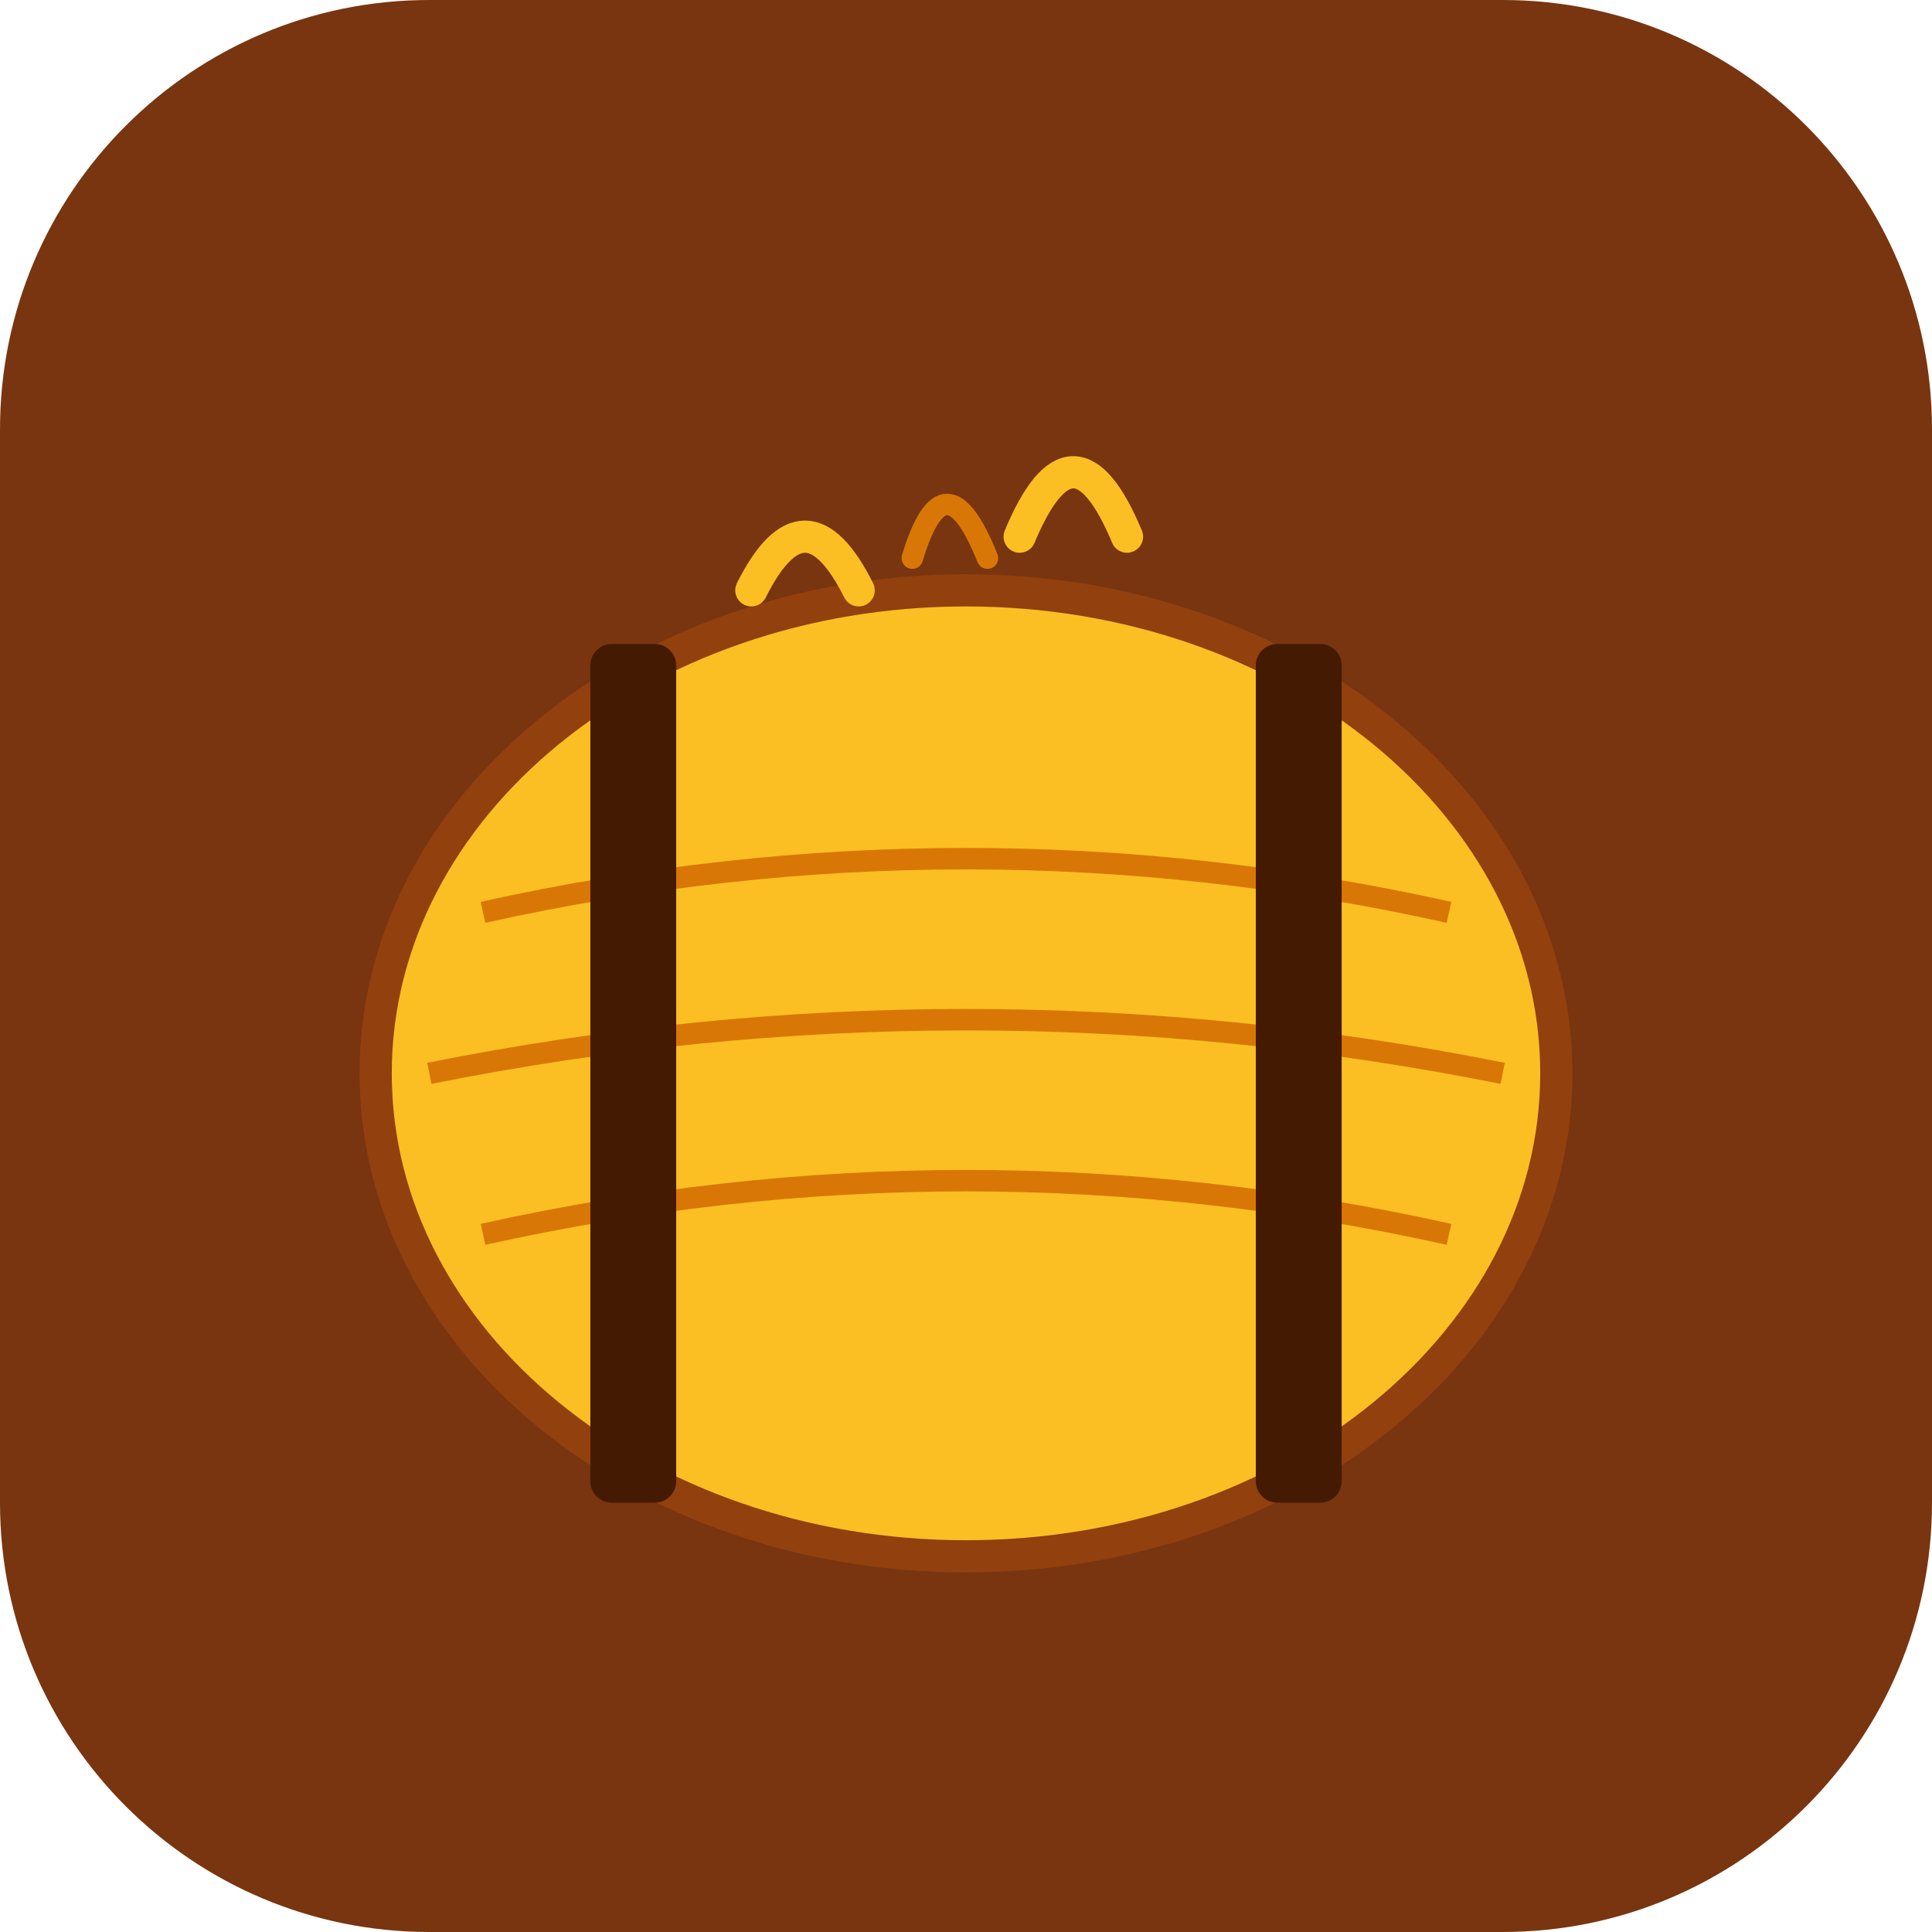
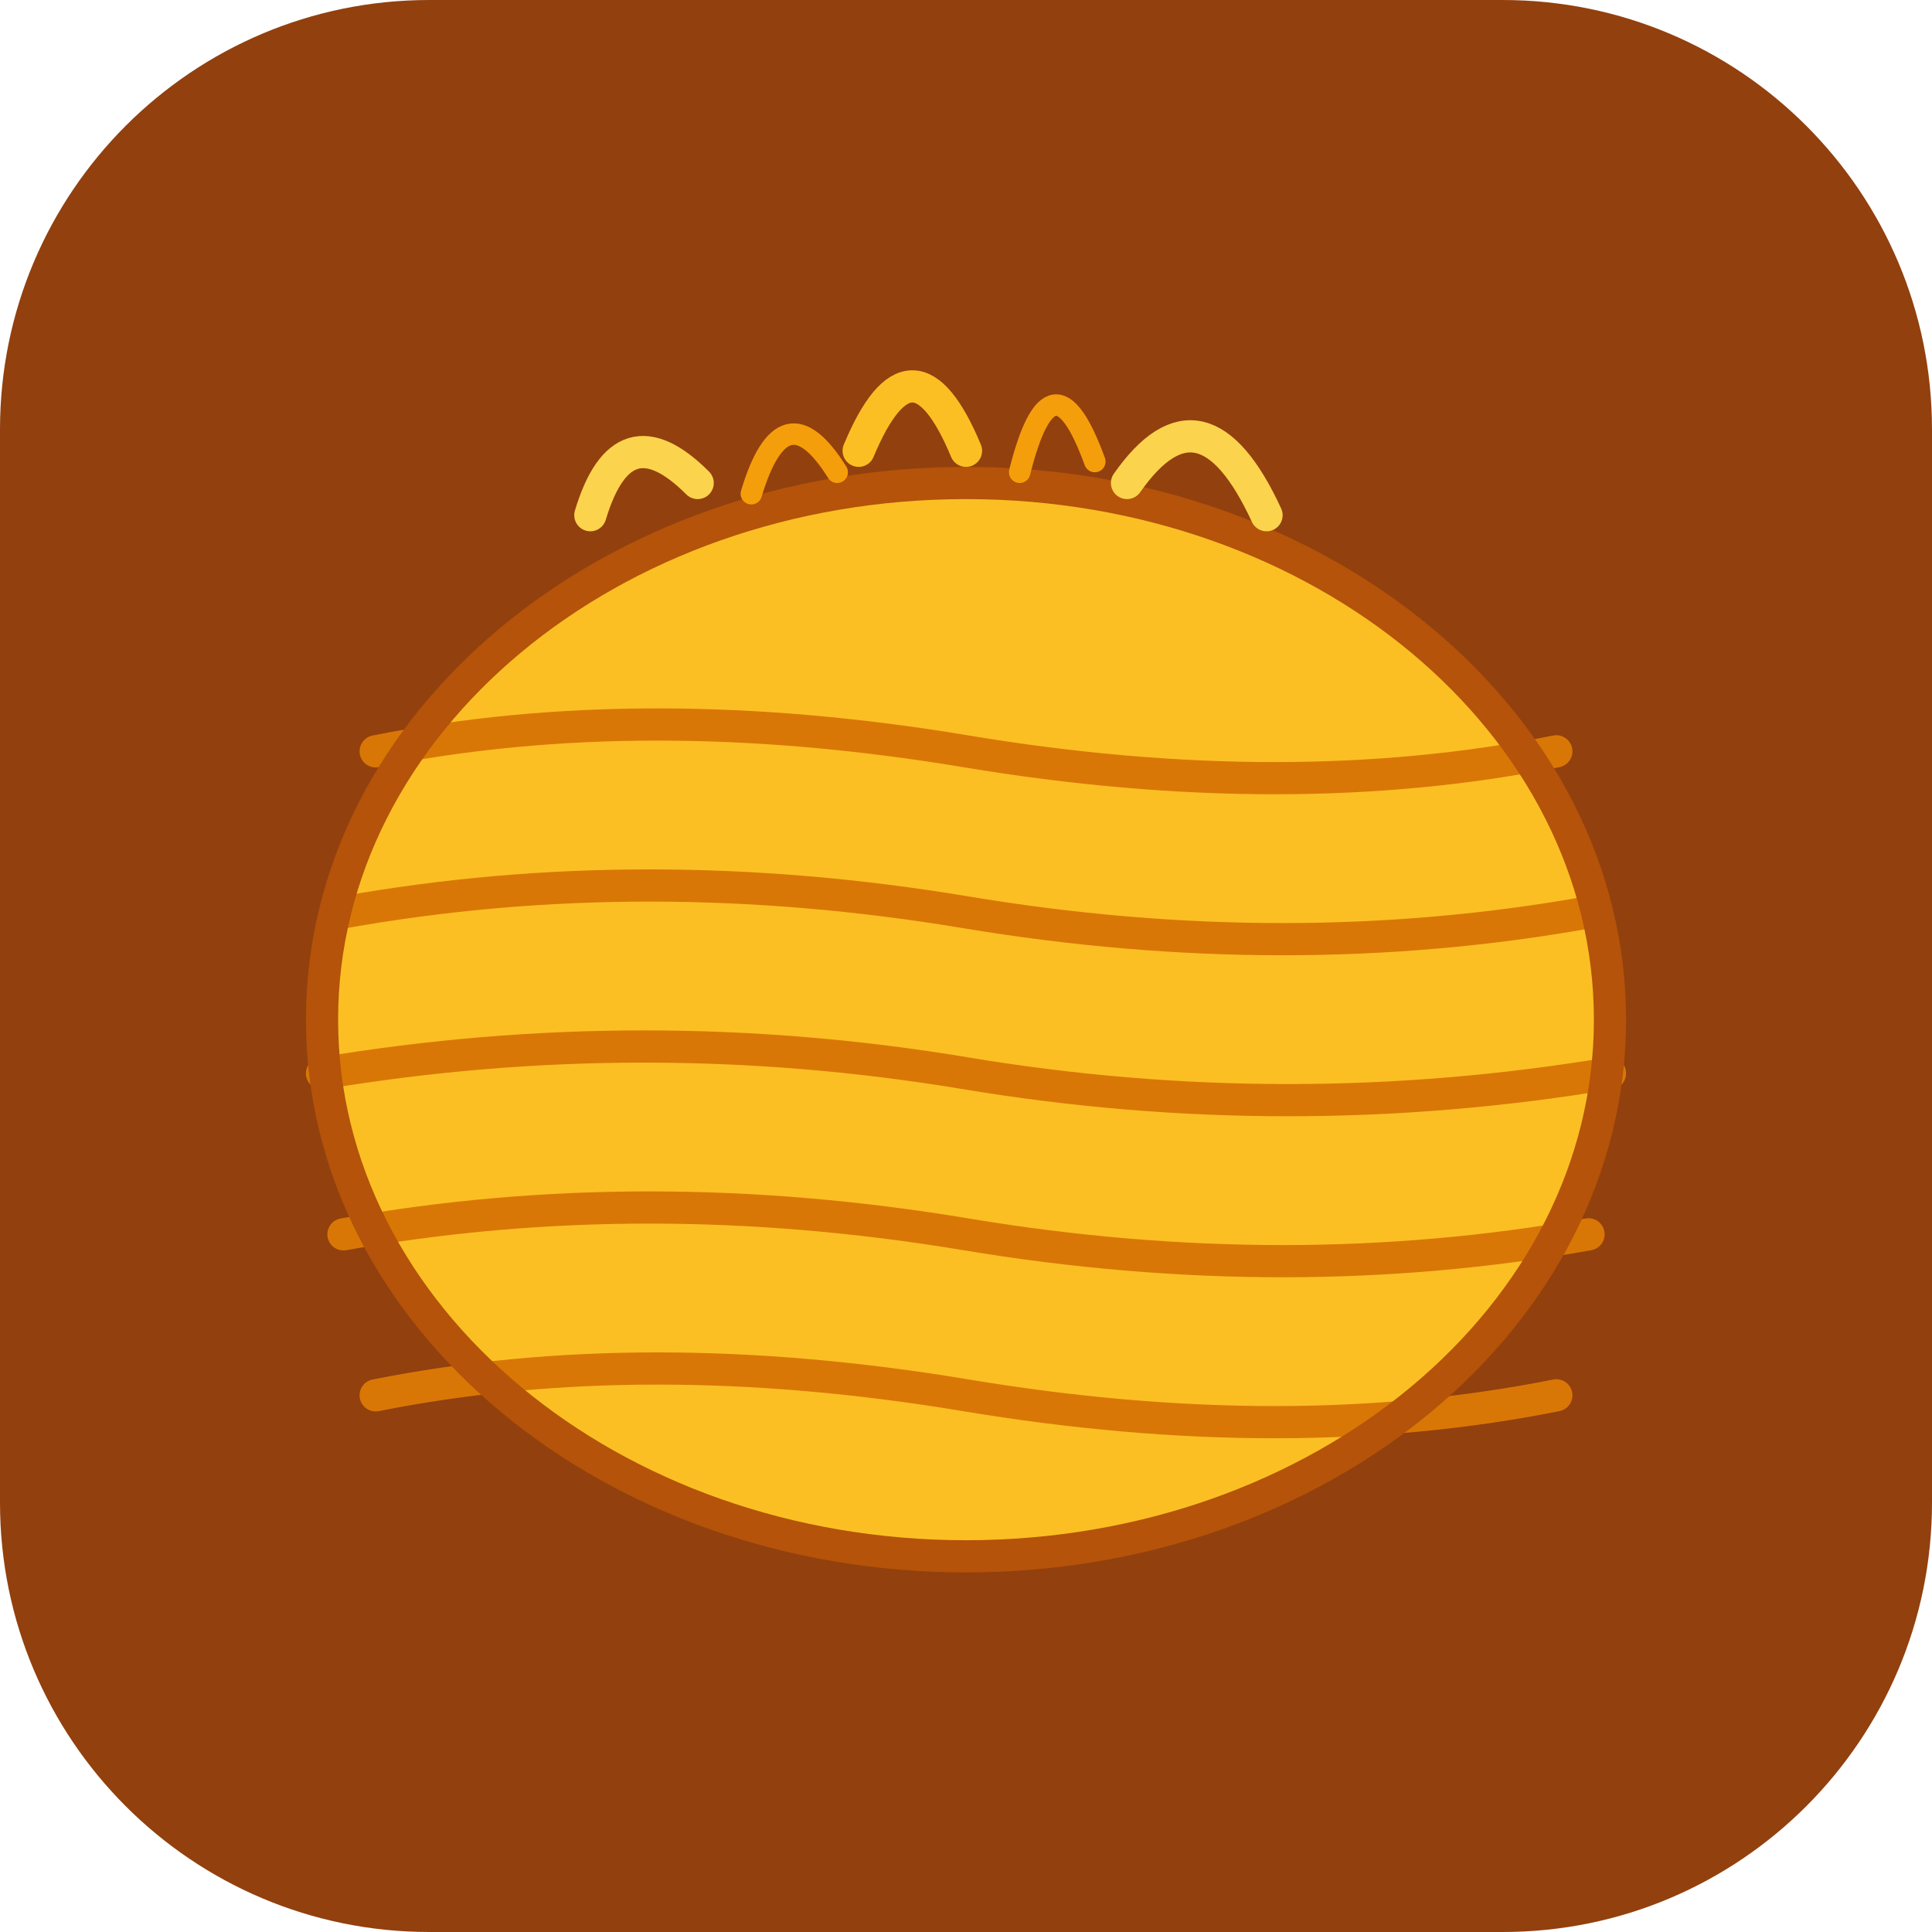
<svg xmlns="http://www.w3.org/2000/svg" viewBox="0 0 180 180">
-   <rect width="180" height="180" rx="40" fill="#78350f" />
-   <ellipse cx="90" cy="100" rx="55" ry="45" fill="#fbbf24" />
-   <ellipse cx="90" cy="100" rx="55" ry="45" fill="none" stroke="#92400e" stroke-width="3" />
-   <path d="M45 85 Q90 75 135 85" stroke="#d97706" stroke-width="2" fill="none" />
-   <path d="M40 100 Q90 90 140 100" stroke="#d97706" stroke-width="2" fill="none" />
-   <path d="M45 115 Q90 105 135 115" stroke="#d97706" stroke-width="2" fill="none" />
-   <rect x="55" y="60" width="8" height="80" rx="2" fill="#451a03" />
-   <rect x="117" y="60" width="8" height="80" rx="2" fill="#451a03" />
-   <path d="M70 55 Q75 45 80 55" stroke="#fbbf24" stroke-width="3" fill="none" stroke-linecap="round" />
-   <path d="M95 50 Q100 38 105 50" stroke="#fbbf24" stroke-width="3" fill="none" stroke-linecap="round" />
-   <path d="M85 52 Q88 42 92 52" stroke="#d97706" stroke-width="2" fill="none" stroke-linecap="round" />
+   <rect width="180" height="180" rx="40" fill="#92400e" />
+   <ellipse cx="90" cy="95" rx="60" ry="50" fill="#fbbf24" />
+   <path d="M35 70 Q60 65 90 70 Q120 75 145 70" stroke="#d97706" stroke-width="3" fill="none" stroke-linecap="round" />
+   <path d="M32 85 Q60 80 90 85 Q120 90 148 85" stroke="#d97706" stroke-width="3" fill="none" stroke-linecap="round" />
+   <path d="M30 100 Q60 95 90 100 Q120 105 150 100" stroke="#d97706" stroke-width="3" fill="none" stroke-linecap="round" />
+   <path d="M32 115 Q60 110 90 115 Q120 120 148 115" stroke="#d97706" stroke-width="3" fill="none" stroke-linecap="round" />
+   <path d="M35 130 Q60 125 90 130 Q120 135 145 130" stroke="#d97706" stroke-width="3" fill="none" stroke-linecap="round" />
+   <ellipse cx="90" cy="95" rx="60" ry="50" fill="none" stroke="#b45309" stroke-width="3" />
+   <path d="M55 48 Q58 38 65 45" stroke="#fcd34d" stroke-width="3" fill="none" stroke-linecap="round" />
+   <path d="M80 42 Q85 30 90 42" stroke="#fbbf24" stroke-width="3" fill="none" stroke-linecap="round" />
+   <path d="M105 45 Q112 35 118 48" stroke="#fcd34d" stroke-width="3" fill="none" stroke-linecap="round" />
+   <path d="M70 46 Q73 36 78 44" stroke="#f59e0b" stroke-width="2" fill="none" stroke-linecap="round" />
+   <path d="M95 44 Q98 32 102 43" stroke="#f59e0b" stroke-width="2" fill="none" stroke-linecap="round" />
</svg>
